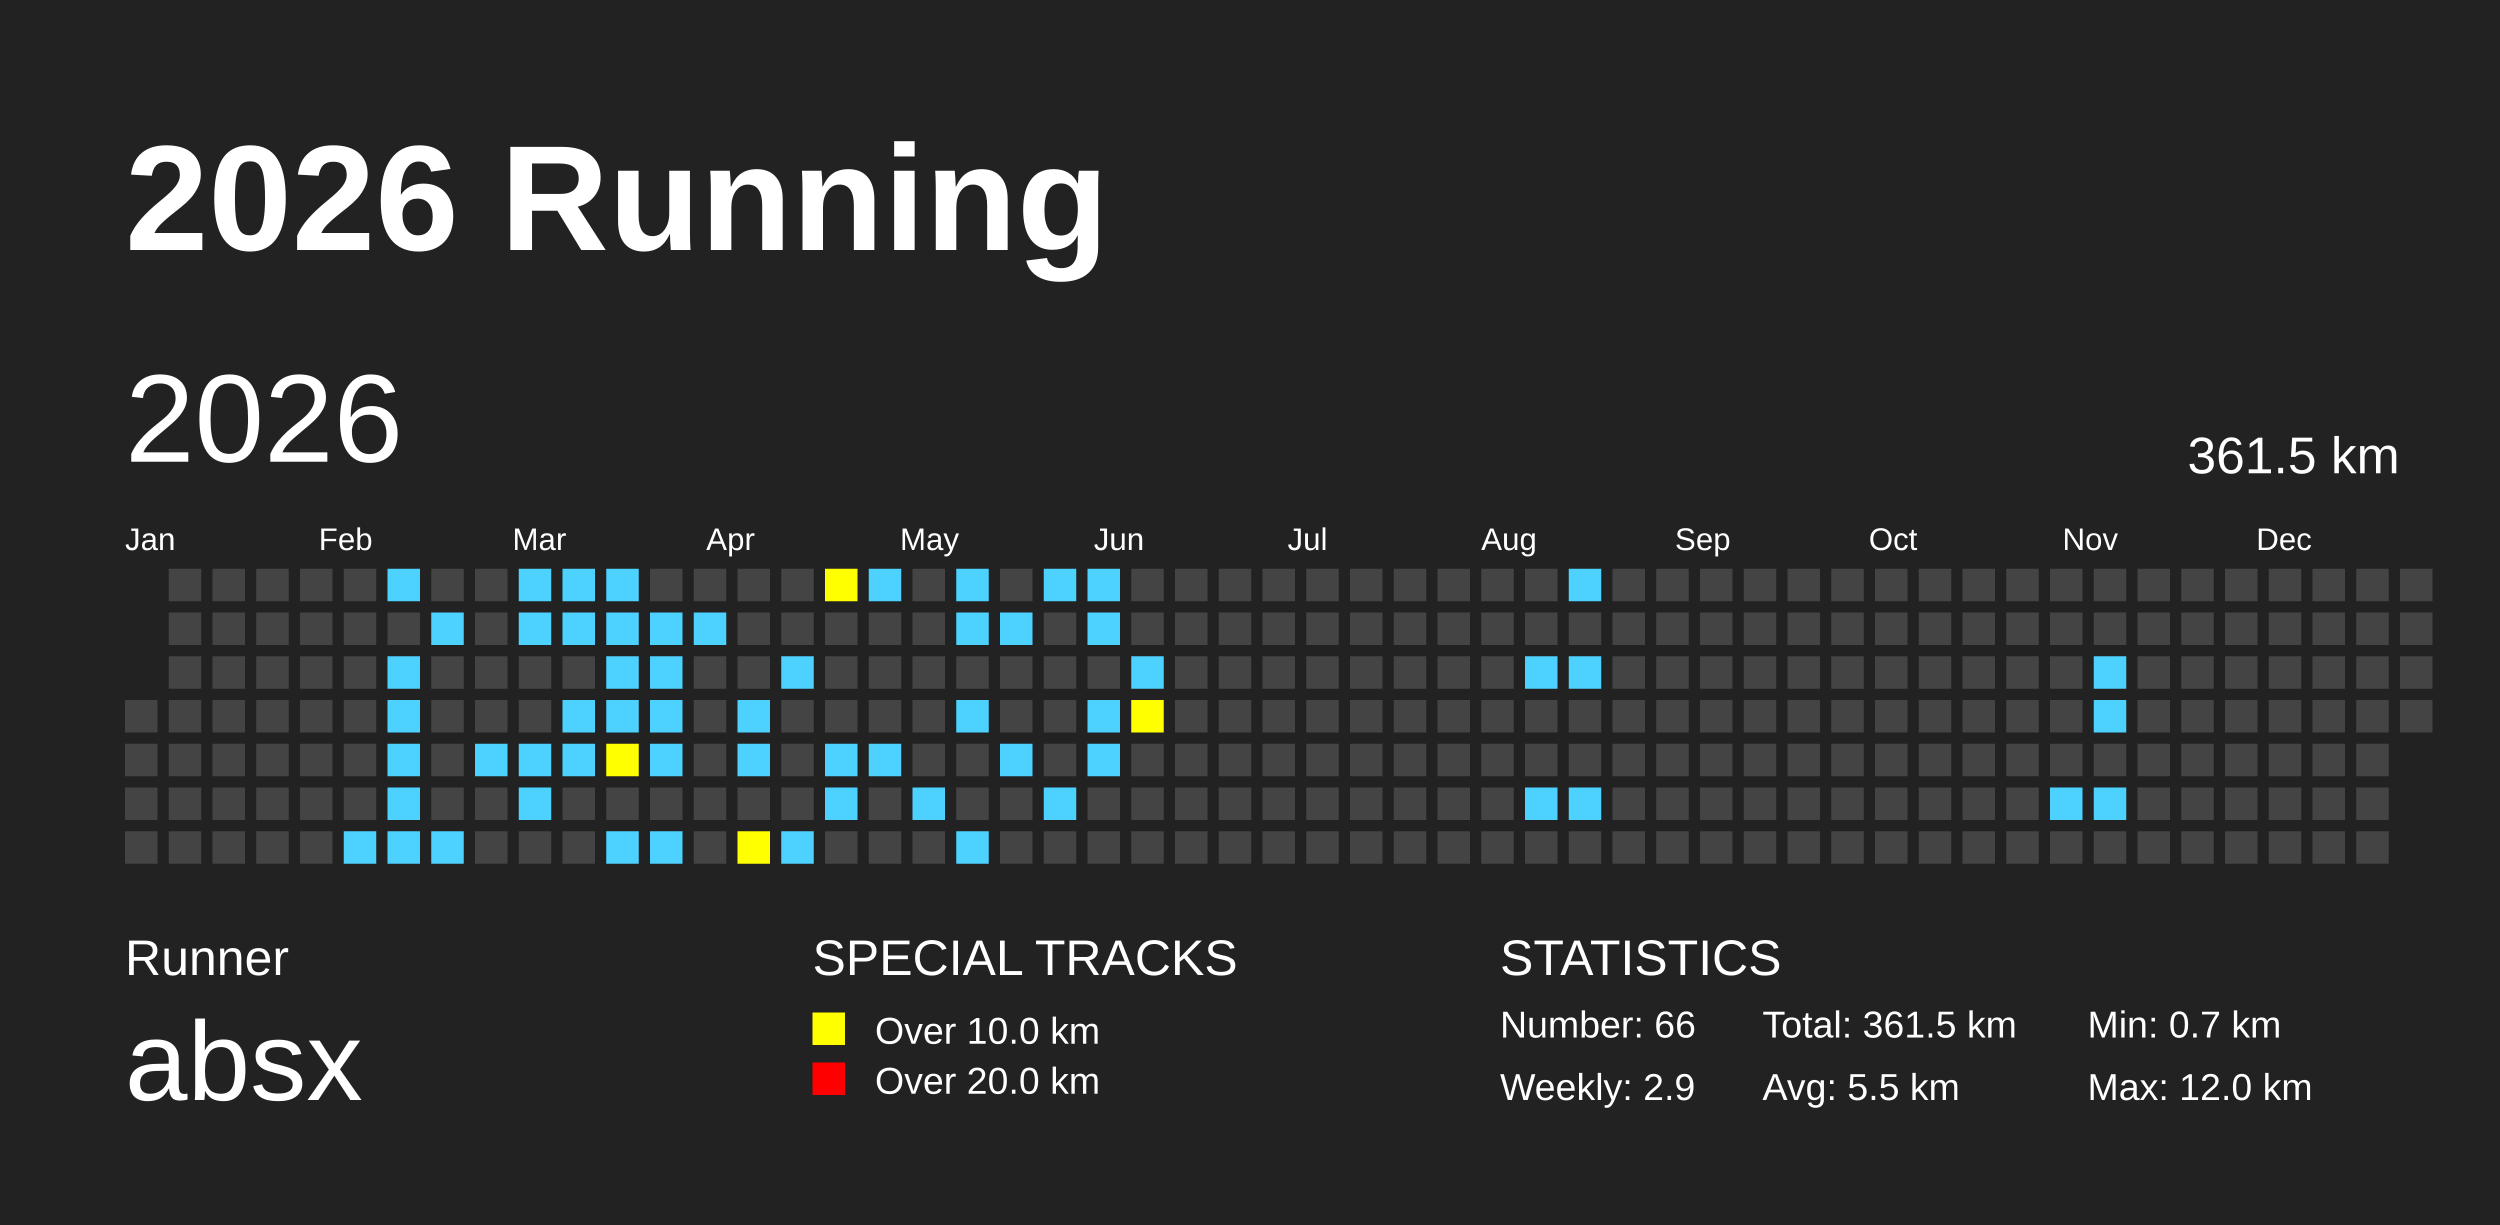
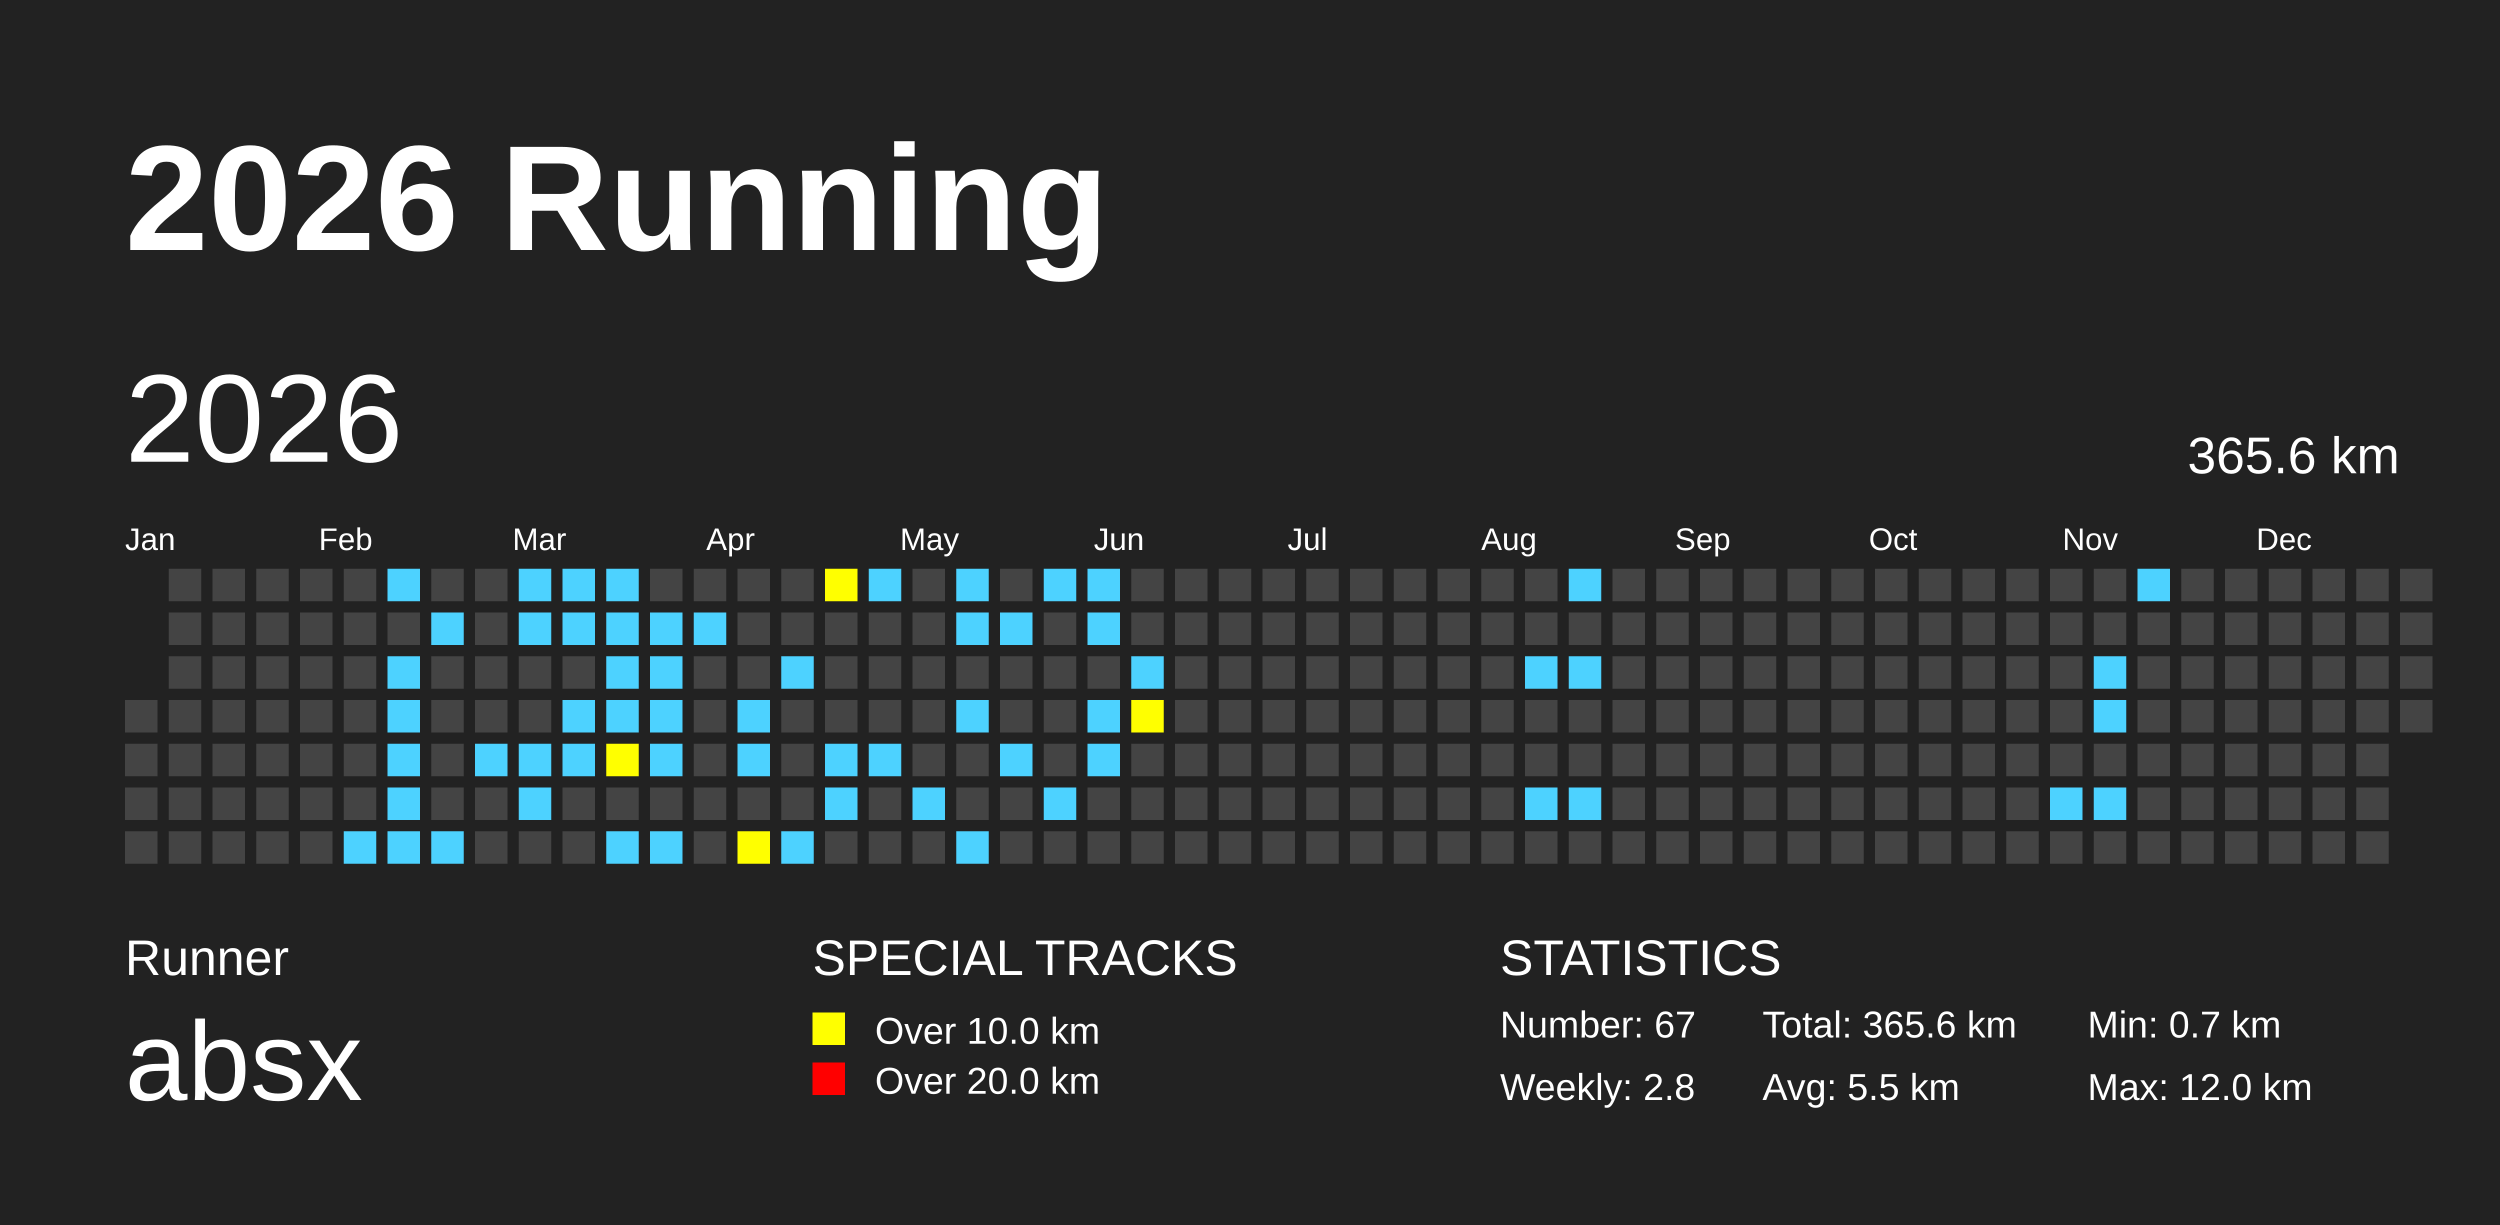
<svg xmlns="http://www.w3.org/2000/svg" baseProfile="full" height="98mm" version="1.1" viewBox="0,0,200,98" width="200mm">
  <defs />
  <rect fill="#222222" height="98" width="200" x="0" y="0" />
  <text fill="#FFFFFF" style="font-size:12px; font-family:Arial; font-weight:bold;" x="10" y="20">2026 Running</text>
  <text fill="#FFFFFF" style="font-size:4px; font-family:Arial" x="10" y="78">Runner</text>
  <text fill="#FFFFFF" style="font-size:9px; font-family:Arial" x="10" y="88">absx</text>
  <text fill="#FFFFFF" style="font-size:4px; font-family:Arial" x="65" y="78">SPECIAL TRACKS</text>
  <rect fill="yellow" height="2.6" width="2.6" x="65" y="81" />
  <text fill="#FFFFFF" style="font-size:3px; font-family:Arial" x="70" y="83.5">Over 10.0 km</text>
  <rect fill="red" height="2.6" width="2.6" x="65" y="85" />
  <text fill="#FFFFFF" style="font-size:3px; font-family:Arial" x="70" y="87.5">Over 20.0 km</text>
  <text fill="#FFFFFF" style="font-size:4px; font-family:Arial" x="120" y="78">STATISTICS</text>
-   <text fill="#FFFFFF" style="font-size:3px; font-family:Arial" x="120" y="83">Number: 66</text>
-   <text fill="#FFFFFF" style="font-size:3px; font-family:Arial" x="120" y="88">Weekly: 2.9</text>
-   <text fill="#FFFFFF" style="font-size:3px; font-family:Arial" x="141" y="83">Total: 361.5 km</text>
+   <text fill="#FFFFFF" style="font-size:3px; font-family:Arial" x="120" y="83">Number: 67</text>
+   <text fill="#FFFFFF" style="font-size:3px; font-family:Arial" x="120" y="88">Weekly: 2.8</text>
+   <text fill="#FFFFFF" style="font-size:3px; font-family:Arial" x="141" y="83">Total: 365.6 km</text>
  <text fill="#FFFFFF" style="font-size:3px; font-family:Arial" x="141" y="88">Avg: 5.5 km</text>
  <text fill="#FFFFFF" style="font-size:3px; font-family:Arial" x="167" y="83">Min: 0.7 km</text>
  <text fill="#FFFFFF" style="font-size:3px; font-family:Arial" x="167" y="88">Max: 12.0 km</text>
  <text dominant-baseline="hanging" fill="#FFFFFF" style="font-size:10.0px; font-family:Arial;" x="10" y="30">2026</text>
-   <text dominant-baseline="hanging" fill="#FFFFFF" style="font-size:4.125px; font-family:Arial;" x="175" y="35">361.5 km</text>
+   <text dominant-baseline="hanging" fill="#FFFFFF" style="font-size:4.125px; font-family:Arial;" x="175" y="35">365.6 km</text>
  <text fill="#FFFFFF" style="font-size:2.5px; font-family:Arial" x="10.0" y="44">Jan</text>
  <text fill="#FFFFFF" style="font-size:2.5px; font-family:Arial" x="25.5" y="44">Feb</text>
  <text fill="#FFFFFF" style="font-size:2.5px; font-family:Arial" x="41.0" y="44">Mar</text>
  <text fill="#FFFFFF" style="font-size:2.5px; font-family:Arial" x="56.5" y="44">Apr</text>
  <text fill="#FFFFFF" style="font-size:2.5px; font-family:Arial" x="72.0" y="44">May</text>
  <text fill="#FFFFFF" style="font-size:2.5px; font-family:Arial" x="87.5" y="44">Jun</text>
  <text fill="#FFFFFF" style="font-size:2.5px; font-family:Arial" x="103.0" y="44">Jul</text>
  <text fill="#FFFFFF" style="font-size:2.5px; font-family:Arial" x="118.5" y="44">Aug</text>
  <text fill="#FFFFFF" style="font-size:2.5px; font-family:Arial" x="134.0" y="44">Sep</text>
  <text fill="#FFFFFF" style="font-size:2.5px; font-family:Arial" x="149.5" y="44">Oct</text>
  <text fill="#FFFFFF" style="font-size:2.5px; font-family:Arial" x="165.0" y="44">Nov</text>
  <text fill="#FFFFFF" style="font-size:2.5px; font-family:Arial" x="180.5" y="44">Dec</text>
  <rect fill="#444444" height="2.6" width="2.6" x="10.0" y="56.0" />
  <rect fill="#444444" height="2.6" width="2.6" x="10.0" y="59.5" />
  <rect fill="#444444" height="2.6" width="2.6" x="10.0" y="63.0" />
  <rect fill="#444444" height="2.6" width="2.6" x="10.0" y="66.5" />
  <rect fill="#444444" height="2.6" width="2.6" x="13.5" y="45.5" />
  <rect fill="#444444" height="2.6" width="2.6" x="13.5" y="49.0" />
  <rect fill="#444444" height="2.6" width="2.6" x="13.5" y="52.5" />
  <rect fill="#444444" height="2.6" width="2.6" x="13.5" y="56.0" />
  <rect fill="#444444" height="2.6" width="2.6" x="13.5" y="59.5" />
  <rect fill="#444444" height="2.6" width="2.6" x="13.5" y="63.0" />
  <rect fill="#444444" height="2.6" width="2.6" x="13.5" y="66.5" />
  <rect fill="#444444" height="2.6" width="2.6" x="17.0" y="45.5" />
  <rect fill="#444444" height="2.6" width="2.6" x="17.0" y="49.0" />
  <rect fill="#444444" height="2.6" width="2.6" x="17.0" y="52.5" />
  <rect fill="#444444" height="2.6" width="2.6" x="17.0" y="56.0" />
  <rect fill="#444444" height="2.6" width="2.6" x="17.0" y="59.5" />
  <rect fill="#444444" height="2.6" width="2.6" x="17.0" y="63.0" />
  <rect fill="#444444" height="2.6" width="2.6" x="17.0" y="66.5" />
  <rect fill="#444444" height="2.6" width="2.6" x="20.5" y="45.5" />
  <rect fill="#444444" height="2.6" width="2.6" x="20.5" y="49.0" />
  <rect fill="#444444" height="2.6" width="2.6" x="20.5" y="52.5" />
  <rect fill="#444444" height="2.6" width="2.6" x="20.5" y="56.0" />
  <rect fill="#444444" height="2.6" width="2.6" x="20.5" y="59.5" />
  <rect fill="#444444" height="2.6" width="2.6" x="20.5" y="63.0" />
  <rect fill="#444444" height="2.6" width="2.6" x="20.5" y="66.5" />
  <rect fill="#444444" height="2.6" width="2.6" x="24.0" y="45.5" />
  <rect fill="#444444" height="2.6" width="2.6" x="24.0" y="49.0" />
  <rect fill="#444444" height="2.6" width="2.6" x="24.0" y="52.5" />
  <rect fill="#444444" height="2.6" width="2.6" x="24.0" y="56.0" />
  <rect fill="#444444" height="2.6" width="2.6" x="24.0" y="59.5" />
  <rect fill="#444444" height="2.6" width="2.6" x="24.0" y="63.0" />
  <rect fill="#444444" height="2.6" width="2.6" x="24.0" y="66.5" />
  <rect fill="#444444" height="2.6" width="2.6" x="27.5" y="45.5" />
  <rect fill="#444444" height="2.6" width="2.6" x="27.5" y="49.0" />
  <rect fill="#444444" height="2.6" width="2.6" x="27.5" y="52.5" />
  <rect fill="#444444" height="2.6" width="2.6" x="27.5" y="56.0" />
  <rect fill="#444444" height="2.6" width="2.6" x="27.5" y="59.5" />
  <rect fill="#444444" height="2.6" width="2.6" x="27.5" y="63.0" />
  <rect fill="#4DD2FF" height="2.6" width="2.6" x="27.5" y="66.5" />
  <rect fill="#4DD2FF" height="2.6" width="2.6" x="31.0" y="45.5" />
  <rect fill="#444444" height="2.6" width="2.6" x="31.0" y="49.0" />
  <rect fill="#4DD2FF" height="2.6" width="2.6" x="31.0" y="52.5" />
  <rect fill="#4DD2FF" height="2.6" width="2.6" x="31.0" y="56.0" />
  <rect fill="#4DD2FF" height="2.6" width="2.6" x="31.0" y="59.5" />
  <rect fill="#4DD2FF" height="2.6" width="2.6" x="31.0" y="63.0" />
  <rect fill="#4DD2FF" height="2.6" width="2.6" x="31.0" y="66.5" />
  <rect fill="#444444" height="2.6" width="2.6" x="34.5" y="45.5" />
  <rect fill="#4DD2FF" height="2.6" width="2.6" x="34.5" y="49.0" />
  <rect fill="#444444" height="2.6" width="2.6" x="34.5" y="52.5" />
  <rect fill="#444444" height="2.6" width="2.6" x="34.5" y="56.0" />
  <rect fill="#444444" height="2.6" width="2.6" x="34.5" y="59.5" />
  <rect fill="#444444" height="2.6" width="2.6" x="34.5" y="63.0" />
  <rect fill="#4DD2FF" height="2.6" width="2.6" x="34.5" y="66.5" />
  <rect fill="#444444" height="2.6" width="2.6" x="38.0" y="45.5" />
  <rect fill="#444444" height="2.6" width="2.6" x="38.0" y="49.0" />
  <rect fill="#444444" height="2.6" width="2.6" x="38.0" y="52.5" />
  <rect fill="#444444" height="2.6" width="2.6" x="38.0" y="56.0" />
  <rect fill="#4DD2FF" height="2.6" width="2.6" x="38.0" y="59.5" />
  <rect fill="#444444" height="2.6" width="2.6" x="38.0" y="63.0" />
  <rect fill="#444444" height="2.6" width="2.6" x="38.0" y="66.5" />
  <rect fill="#4DD2FF" height="2.6" width="2.6" x="41.5" y="45.5" />
  <rect fill="#4DD2FF" height="2.6" width="2.6" x="41.5" y="49.0" />
  <rect fill="#444444" height="2.6" width="2.6" x="41.5" y="52.5" />
  <rect fill="#444444" height="2.6" width="2.6" x="41.5" y="56.0" />
  <rect fill="#4DD2FF" height="2.6" width="2.6" x="41.5" y="59.5" />
  <rect fill="#4DD2FF" height="2.6" width="2.6" x="41.5" y="63.0" />
  <rect fill="#444444" height="2.6" width="2.6" x="41.5" y="66.5" />
  <rect fill="#4DD2FF" height="2.6" width="2.6" x="45.0" y="45.5" />
  <rect fill="#4DD2FF" height="2.6" width="2.6" x="45.0" y="49.0" />
  <rect fill="#444444" height="2.6" width="2.6" x="45.0" y="52.5" />
  <rect fill="#4DD2FF" height="2.6" width="2.6" x="45.0" y="56.0" />
  <rect fill="#4DD2FF" height="2.6" width="2.6" x="45.0" y="59.5" />
  <rect fill="#444444" height="2.6" width="2.6" x="45.0" y="63.0" />
  <rect fill="#444444" height="2.6" width="2.6" x="45.0" y="66.5" />
  <rect fill="#4DD2FF" height="2.6" width="2.6" x="48.5" y="45.5" />
  <rect fill="#4DD2FF" height="2.6" width="2.6" x="48.5" y="49.0" />
  <rect fill="#4DD2FF" height="2.6" width="2.6" x="48.5" y="52.5" />
  <rect fill="#4DD2FF" height="2.6" width="2.6" x="48.5" y="56.0" />
  <rect fill="yellow" height="2.6" width="2.6" x="48.5" y="59.5" />
  <rect fill="#444444" height="2.6" width="2.6" x="48.5" y="63.0" />
  <rect fill="#4DD2FF" height="2.6" width="2.6" x="48.5" y="66.5" />
  <rect fill="#444444" height="2.6" width="2.6" x="52.0" y="45.5" />
  <rect fill="#4DD2FF" height="2.6" width="2.6" x="52.0" y="49.0" />
  <rect fill="#4DD2FF" height="2.6" width="2.6" x="52.0" y="52.5" />
  <rect fill="#4DD2FF" height="2.6" width="2.6" x="52.0" y="56.0" />
  <rect fill="#4DD2FF" height="2.6" width="2.6" x="52.0" y="59.5" />
  <rect fill="#444444" height="2.6" width="2.6" x="52.0" y="63.0" />
  <rect fill="#4DD2FF" height="2.6" width="2.6" x="52.0" y="66.5" />
  <rect fill="#444444" height="2.6" width="2.6" x="55.5" y="45.5" />
  <rect fill="#4DD2FF" height="2.6" width="2.6" x="55.5" y="49.0" />
  <rect fill="#444444" height="2.6" width="2.6" x="55.5" y="52.5" />
  <rect fill="#444444" height="2.6" width="2.6" x="55.5" y="56.0" />
  <rect fill="#444444" height="2.6" width="2.6" x="55.5" y="59.5" />
  <rect fill="#444444" height="2.6" width="2.6" x="55.5" y="63.0" />
  <rect fill="#444444" height="2.6" width="2.6" x="55.5" y="66.5" />
  <rect fill="#444444" height="2.6" width="2.6" x="59.0" y="45.5" />
  <rect fill="#444444" height="2.6" width="2.6" x="59.0" y="49.0" />
  <rect fill="#444444" height="2.6" width="2.6" x="59.0" y="52.5" />
  <rect fill="#4DD2FF" height="2.6" width="2.6" x="59.0" y="56.0" />
  <rect fill="#4DD2FF" height="2.6" width="2.6" x="59.0" y="59.5" />
  <rect fill="#444444" height="2.6" width="2.6" x="59.0" y="63.0" />
  <rect fill="yellow" height="2.6" width="2.6" x="59.0" y="66.5" />
  <rect fill="#444444" height="2.6" width="2.6" x="62.5" y="45.5" />
  <rect fill="#444444" height="2.6" width="2.6" x="62.5" y="49.0" />
  <rect fill="#4DD2FF" height="2.6" width="2.6" x="62.5" y="52.5" />
  <rect fill="#444444" height="2.6" width="2.6" x="62.5" y="56.0" />
  <rect fill="#444444" height="2.6" width="2.6" x="62.5" y="59.5" />
  <rect fill="#444444" height="2.6" width="2.6" x="62.5" y="63.0" />
  <rect fill="#4DD2FF" height="2.6" width="2.6" x="62.5" y="66.5" />
  <rect fill="yellow" height="2.6" width="2.6" x="66.0" y="45.5" />
  <rect fill="#444444" height="2.6" width="2.6" x="66.0" y="49.0" />
  <rect fill="#444444" height="2.6" width="2.6" x="66.0" y="52.5" />
  <rect fill="#444444" height="2.6" width="2.6" x="66.0" y="56.0" />
  <rect fill="#4DD2FF" height="2.6" width="2.6" x="66.0" y="59.5" />
  <rect fill="#4DD2FF" height="2.6" width="2.6" x="66.0" y="63.0" />
  <rect fill="#444444" height="2.6" width="2.6" x="66.0" y="66.5" />
  <rect fill="#4DD2FF" height="2.6" width="2.6" x="69.5" y="45.5" />
  <rect fill="#444444" height="2.6" width="2.6" x="69.5" y="49.0" />
  <rect fill="#444444" height="2.6" width="2.6" x="69.5" y="52.5" />
  <rect fill="#444444" height="2.6" width="2.6" x="69.5" y="56.0" />
  <rect fill="#4DD2FF" height="2.6" width="2.6" x="69.5" y="59.5" />
  <rect fill="#444444" height="2.6" width="2.6" x="69.5" y="63.0" />
  <rect fill="#444444" height="2.6" width="2.6" x="69.5" y="66.5" />
  <rect fill="#444444" height="2.6" width="2.6" x="73.0" y="45.5" />
  <rect fill="#444444" height="2.6" width="2.6" x="73.0" y="49.0" />
  <rect fill="#444444" height="2.6" width="2.6" x="73.0" y="52.5" />
  <rect fill="#444444" height="2.6" width="2.6" x="73.0" y="56.0" />
  <rect fill="#444444" height="2.6" width="2.6" x="73.0" y="59.5" />
  <rect fill="#4DD2FF" height="2.6" width="2.6" x="73.0" y="63.0" />
  <rect fill="#444444" height="2.6" width="2.6" x="73.0" y="66.5" />
  <rect fill="#4DD2FF" height="2.6" width="2.6" x="76.5" y="45.5" />
  <rect fill="#4DD2FF" height="2.6" width="2.6" x="76.5" y="49.0" />
  <rect fill="#444444" height="2.6" width="2.6" x="76.5" y="52.5" />
  <rect fill="#4DD2FF" height="2.6" width="2.6" x="76.5" y="56.0" />
  <rect fill="#444444" height="2.6" width="2.6" x="76.5" y="59.5" />
  <rect fill="#444444" height="2.6" width="2.6" x="76.5" y="63.0" />
  <rect fill="#4DD2FF" height="2.6" width="2.6" x="76.5" y="66.5" />
  <rect fill="#444444" height="2.6" width="2.6" x="80.0" y="45.5" />
  <rect fill="#4DD2FF" height="2.6" width="2.6" x="80.0" y="49.0" />
  <rect fill="#444444" height="2.6" width="2.6" x="80.0" y="52.5" />
  <rect fill="#444444" height="2.6" width="2.6" x="80.0" y="56.0" />
  <rect fill="#4DD2FF" height="2.6" width="2.6" x="80.0" y="59.5" />
  <rect fill="#444444" height="2.6" width="2.6" x="80.0" y="63.0" />
  <rect fill="#444444" height="2.6" width="2.6" x="80.0" y="66.5" />
  <rect fill="#4DD2FF" height="2.6" width="2.6" x="83.5" y="45.5" />
  <rect fill="#444444" height="2.6" width="2.6" x="83.5" y="49.0" />
  <rect fill="#444444" height="2.6" width="2.6" x="83.5" y="52.5" />
  <rect fill="#444444" height="2.6" width="2.6" x="83.5" y="56.0" />
  <rect fill="#444444" height="2.6" width="2.6" x="83.5" y="59.5" />
  <rect fill="#4DD2FF" height="2.6" width="2.6" x="83.5" y="63.0" />
  <rect fill="#444444" height="2.6" width="2.6" x="83.5" y="66.5" />
  <rect fill="#4DD2FF" height="2.6" width="2.6" x="87.0" y="45.5" />
  <rect fill="#4DD2FF" height="2.6" width="2.6" x="87.0" y="49.0" />
  <rect fill="#444444" height="2.6" width="2.6" x="87.0" y="52.5" />
  <rect fill="#4DD2FF" height="2.6" width="2.6" x="87.0" y="56.0" />
  <rect fill="#4DD2FF" height="2.6" width="2.6" x="87.0" y="59.5" />
  <rect fill="#444444" height="2.6" width="2.6" x="87.0" y="63.0" />
  <rect fill="#444444" height="2.6" width="2.6" x="87.0" y="66.5" />
  <rect fill="#444444" height="2.6" width="2.6" x="90.5" y="45.5" />
  <rect fill="#444444" height="2.6" width="2.6" x="90.5" y="49.0" />
  <rect fill="#4DD2FF" height="2.6" width="2.6" x="90.5" y="52.5" />
  <rect fill="yellow" height="2.6" width="2.6" x="90.5" y="56.0" />
  <rect fill="#444444" height="2.6" width="2.6" x="90.5" y="59.5" />
  <rect fill="#444444" height="2.6" width="2.6" x="90.5" y="63.0" />
  <rect fill="#444444" height="2.6" width="2.6" x="90.5" y="66.5" />
  <rect fill="#444444" height="2.6" width="2.6" x="94.0" y="45.5" />
  <rect fill="#444444" height="2.6" width="2.6" x="94.0" y="49.0" />
  <rect fill="#444444" height="2.6" width="2.6" x="94.0" y="52.5" />
  <rect fill="#444444" height="2.6" width="2.6" x="94.0" y="56.0" />
  <rect fill="#444444" height="2.6" width="2.6" x="94.0" y="59.5" />
  <rect fill="#444444" height="2.6" width="2.6" x="94.0" y="63.0" />
  <rect fill="#444444" height="2.6" width="2.6" x="94.0" y="66.5" />
  <rect fill="#444444" height="2.6" width="2.6" x="97.5" y="45.5" />
  <rect fill="#444444" height="2.6" width="2.6" x="97.5" y="49.0" />
  <rect fill="#444444" height="2.6" width="2.6" x="97.5" y="52.5" />
  <rect fill="#444444" height="2.6" width="2.6" x="97.5" y="56.0" />
  <rect fill="#444444" height="2.6" width="2.6" x="97.5" y="59.5" />
  <rect fill="#444444" height="2.6" width="2.6" x="97.5" y="63.0" />
  <rect fill="#444444" height="2.6" width="2.6" x="97.5" y="66.5" />
  <rect fill="#444444" height="2.6" width="2.6" x="101.0" y="45.5" />
  <rect fill="#444444" height="2.6" width="2.6" x="101.0" y="49.0" />
  <rect fill="#444444" height="2.6" width="2.6" x="101.0" y="52.5" />
  <rect fill="#444444" height="2.6" width="2.6" x="101.0" y="56.0" />
  <rect fill="#444444" height="2.6" width="2.6" x="101.0" y="59.5" />
  <rect fill="#444444" height="2.6" width="2.6" x="101.0" y="63.0" />
  <rect fill="#444444" height="2.6" width="2.6" x="101.0" y="66.5" />
  <rect fill="#444444" height="2.6" width="2.6" x="104.5" y="45.5" />
  <rect fill="#444444" height="2.6" width="2.6" x="104.5" y="49.0" />
  <rect fill="#444444" height="2.6" width="2.6" x="104.5" y="52.5" />
  <rect fill="#444444" height="2.6" width="2.6" x="104.5" y="56.0" />
  <rect fill="#444444" height="2.6" width="2.6" x="104.5" y="59.5" />
  <rect fill="#444444" height="2.6" width="2.6" x="104.5" y="63.0" />
  <rect fill="#444444" height="2.6" width="2.6" x="104.5" y="66.5" />
  <rect fill="#444444" height="2.6" width="2.6" x="108.0" y="45.5" />
  <rect fill="#444444" height="2.6" width="2.6" x="108.0" y="49.0" />
  <rect fill="#444444" height="2.6" width="2.6" x="108.0" y="52.5" />
  <rect fill="#444444" height="2.6" width="2.6" x="108.0" y="56.0" />
  <rect fill="#444444" height="2.6" width="2.6" x="108.0" y="59.5" />
  <rect fill="#444444" height="2.6" width="2.6" x="108.0" y="63.0" />
  <rect fill="#444444" height="2.6" width="2.6" x="108.0" y="66.5" />
  <rect fill="#444444" height="2.6" width="2.6" x="111.5" y="45.5" />
  <rect fill="#444444" height="2.6" width="2.6" x="111.5" y="49.0" />
  <rect fill="#444444" height="2.6" width="2.6" x="111.5" y="52.5" />
  <rect fill="#444444" height="2.6" width="2.6" x="111.5" y="56.0" />
  <rect fill="#444444" height="2.6" width="2.6" x="111.5" y="59.5" />
  <rect fill="#444444" height="2.6" width="2.6" x="111.5" y="63.0" />
  <rect fill="#444444" height="2.6" width="2.6" x="111.5" y="66.5" />
  <rect fill="#444444" height="2.6" width="2.6" x="115.0" y="45.5" />
  <rect fill="#444444" height="2.6" width="2.6" x="115.0" y="49.0" />
  <rect fill="#444444" height="2.6" width="2.6" x="115.0" y="52.5" />
  <rect fill="#444444" height="2.6" width="2.6" x="115.0" y="56.0" />
  <rect fill="#444444" height="2.6" width="2.6" x="115.0" y="59.5" />
  <rect fill="#444444" height="2.6" width="2.6" x="115.0" y="63.0" />
  <rect fill="#444444" height="2.6" width="2.6" x="115.0" y="66.5" />
  <rect fill="#444444" height="2.6" width="2.6" x="118.5" y="45.5" />
  <rect fill="#444444" height="2.6" width="2.6" x="118.5" y="49.0" />
  <rect fill="#444444" height="2.6" width="2.6" x="118.5" y="52.5" />
  <rect fill="#444444" height="2.6" width="2.6" x="118.5" y="56.0" />
  <rect fill="#444444" height="2.6" width="2.6" x="118.5" y="59.5" />
  <rect fill="#444444" height="2.6" width="2.6" x="118.5" y="63.0" />
  <rect fill="#444444" height="2.6" width="2.6" x="118.5" y="66.5" />
  <rect fill="#444444" height="2.6" width="2.6" x="122.0" y="45.5" />
  <rect fill="#444444" height="2.6" width="2.6" x="122.0" y="49.0" />
  <rect fill="#4DD2FF" height="2.6" width="2.6" x="122.0" y="52.5" />
  <rect fill="#444444" height="2.6" width="2.6" x="122.0" y="56.0" />
  <rect fill="#444444" height="2.6" width="2.6" x="122.0" y="59.5" />
  <rect fill="#4DD2FF" height="2.6" width="2.6" x="122.0" y="63.0" />
  <rect fill="#444444" height="2.6" width="2.6" x="122.0" y="66.5" />
  <rect fill="#4DD2FF" height="2.6" width="2.6" x="125.5" y="45.5" />
  <rect fill="#444444" height="2.6" width="2.6" x="125.5" y="49.0" />
  <rect fill="#4DD2FF" height="2.6" width="2.6" x="125.5" y="52.5" />
  <rect fill="#444444" height="2.6" width="2.6" x="125.5" y="56.0" />
  <rect fill="#444444" height="2.6" width="2.6" x="125.5" y="59.5" />
  <rect fill="#4DD2FF" height="2.6" width="2.6" x="125.5" y="63.0" />
  <rect fill="#444444" height="2.6" width="2.6" x="125.5" y="66.5" />
  <rect fill="#444444" height="2.6" width="2.6" x="129.0" y="45.5" />
  <rect fill="#444444" height="2.6" width="2.6" x="129.0" y="49.0" />
  <rect fill="#444444" height="2.6" width="2.6" x="129.0" y="52.5" />
  <rect fill="#444444" height="2.6" width="2.6" x="129.0" y="56.0" />
  <rect fill="#444444" height="2.6" width="2.6" x="129.0" y="59.5" />
  <rect fill="#444444" height="2.6" width="2.6" x="129.0" y="63.0" />
  <rect fill="#444444" height="2.6" width="2.6" x="129.0" y="66.5" />
  <rect fill="#444444" height="2.6" width="2.6" x="132.5" y="45.5" />
  <rect fill="#444444" height="2.6" width="2.6" x="132.5" y="49.0" />
  <rect fill="#444444" height="2.6" width="2.6" x="132.5" y="52.5" />
  <rect fill="#444444" height="2.6" width="2.6" x="132.5" y="56.0" />
  <rect fill="#444444" height="2.6" width="2.6" x="132.5" y="59.5" />
  <rect fill="#444444" height="2.6" width="2.6" x="132.5" y="63.0" />
  <rect fill="#444444" height="2.6" width="2.6" x="132.5" y="66.5" />
  <rect fill="#444444" height="2.6" width="2.6" x="136.0" y="45.5" />
  <rect fill="#444444" height="2.6" width="2.6" x="136.0" y="49.0" />
  <rect fill="#444444" height="2.6" width="2.6" x="136.0" y="52.5" />
  <rect fill="#444444" height="2.6" width="2.6" x="136.0" y="56.0" />
  <rect fill="#444444" height="2.6" width="2.6" x="136.0" y="59.5" />
  <rect fill="#444444" height="2.6" width="2.6" x="136.0" y="63.0" />
  <rect fill="#444444" height="2.6" width="2.6" x="136.0" y="66.5" />
  <rect fill="#444444" height="2.6" width="2.6" x="139.5" y="45.5" />
  <rect fill="#444444" height="2.6" width="2.6" x="139.5" y="49.0" />
  <rect fill="#444444" height="2.6" width="2.6" x="139.5" y="52.5" />
  <rect fill="#444444" height="2.6" width="2.6" x="139.5" y="56.0" />
  <rect fill="#444444" height="2.6" width="2.6" x="139.5" y="59.5" />
  <rect fill="#444444" height="2.6" width="2.6" x="139.5" y="63.0" />
  <rect fill="#444444" height="2.6" width="2.6" x="139.5" y="66.5" />
  <rect fill="#444444" height="2.6" width="2.6" x="143.0" y="45.5" />
  <rect fill="#444444" height="2.6" width="2.6" x="143.0" y="49.0" />
  <rect fill="#444444" height="2.6" width="2.6" x="143.0" y="52.5" />
  <rect fill="#444444" height="2.6" width="2.6" x="143.0" y="56.0" />
  <rect fill="#444444" height="2.6" width="2.6" x="143.0" y="59.5" />
  <rect fill="#444444" height="2.6" width="2.6" x="143.0" y="63.0" />
  <rect fill="#444444" height="2.6" width="2.6" x="143.0" y="66.5" />
  <rect fill="#444444" height="2.6" width="2.6" x="146.5" y="45.5" />
  <rect fill="#444444" height="2.6" width="2.6" x="146.5" y="49.0" />
  <rect fill="#444444" height="2.6" width="2.6" x="146.5" y="52.5" />
  <rect fill="#444444" height="2.6" width="2.6" x="146.5" y="56.0" />
  <rect fill="#444444" height="2.6" width="2.6" x="146.5" y="59.5" />
  <rect fill="#444444" height="2.6" width="2.6" x="146.5" y="63.0" />
  <rect fill="#444444" height="2.6" width="2.6" x="146.5" y="66.5" />
  <rect fill="#444444" height="2.6" width="2.6" x="150.0" y="45.5" />
  <rect fill="#444444" height="2.6" width="2.6" x="150.0" y="49.0" />
  <rect fill="#444444" height="2.6" width="2.6" x="150.0" y="52.5" />
  <rect fill="#444444" height="2.6" width="2.6" x="150.0" y="56.0" />
  <rect fill="#444444" height="2.6" width="2.6" x="150.0" y="59.5" />
  <rect fill="#444444" height="2.6" width="2.6" x="150.0" y="63.0" />
  <rect fill="#444444" height="2.6" width="2.6" x="150.0" y="66.5" />
  <rect fill="#444444" height="2.6" width="2.6" x="153.5" y="45.5" />
  <rect fill="#444444" height="2.6" width="2.6" x="153.5" y="49.0" />
  <rect fill="#444444" height="2.6" width="2.6" x="153.5" y="52.5" />
  <rect fill="#444444" height="2.6" width="2.6" x="153.5" y="56.0" />
  <rect fill="#444444" height="2.6" width="2.6" x="153.5" y="59.5" />
  <rect fill="#444444" height="2.6" width="2.6" x="153.5" y="63.0" />
  <rect fill="#444444" height="2.6" width="2.6" x="153.5" y="66.5" />
  <rect fill="#444444" height="2.6" width="2.6" x="157.0" y="45.5" />
  <rect fill="#444444" height="2.6" width="2.6" x="157.0" y="49.0" />
  <rect fill="#444444" height="2.6" width="2.6" x="157.0" y="52.5" />
  <rect fill="#444444" height="2.6" width="2.6" x="157.0" y="56.0" />
  <rect fill="#444444" height="2.6" width="2.6" x="157.0" y="59.5" />
  <rect fill="#444444" height="2.6" width="2.6" x="157.0" y="63.0" />
  <rect fill="#444444" height="2.6" width="2.6" x="157.0" y="66.5" />
  <rect fill="#444444" height="2.6" width="2.6" x="160.5" y="45.5" />
  <rect fill="#444444" height="2.6" width="2.6" x="160.5" y="49.0" />
  <rect fill="#444444" height="2.6" width="2.6" x="160.5" y="52.5" />
  <rect fill="#444444" height="2.6" width="2.6" x="160.5" y="56.0" />
  <rect fill="#444444" height="2.6" width="2.6" x="160.5" y="59.5" />
  <rect fill="#444444" height="2.6" width="2.6" x="160.5" y="63.0" />
  <rect fill="#444444" height="2.6" width="2.6" x="160.5" y="66.5" />
  <rect fill="#444444" height="2.6" width="2.6" x="164.0" y="45.5" />
  <rect fill="#444444" height="2.6" width="2.6" x="164.0" y="49.0" />
  <rect fill="#444444" height="2.6" width="2.6" x="164.0" y="52.5" />
  <rect fill="#444444" height="2.6" width="2.6" x="164.0" y="56.0" />
  <rect fill="#444444" height="2.6" width="2.6" x="164.0" y="59.5" />
  <rect fill="#4DD2FF" height="2.6" width="2.6" x="164.0" y="63.0" />
  <rect fill="#444444" height="2.6" width="2.6" x="164.0" y="66.5" />
  <rect fill="#444444" height="2.6" width="2.6" x="167.5" y="45.5" />
  <rect fill="#444444" height="2.6" width="2.6" x="167.5" y="49.0" />
  <rect fill="#4DD2FF" height="2.6" width="2.6" x="167.5" y="52.5" />
  <rect fill="#4DD2FF" height="2.6" width="2.6" x="167.5" y="56.0" />
  <rect fill="#444444" height="2.6" width="2.6" x="167.5" y="59.5" />
  <rect fill="#4DD2FF" height="2.6" width="2.6" x="167.5" y="63.0" />
  <rect fill="#444444" height="2.6" width="2.6" x="167.5" y="66.5" />
-   <rect fill="#444444" height="2.6" width="2.6" x="171.0" y="45.5" />
+   <rect fill="#4DD2FF" height="2.6" width="2.6" x="171.0" y="45.5" />
  <rect fill="#444444" height="2.6" width="2.6" x="171.0" y="49.0" />
  <rect fill="#444444" height="2.6" width="2.6" x="171.0" y="52.5" />
  <rect fill="#444444" height="2.6" width="2.6" x="171.0" y="56.0" />
  <rect fill="#444444" height="2.6" width="2.6" x="171.0" y="59.5" />
  <rect fill="#444444" height="2.6" width="2.6" x="171.0" y="63.0" />
  <rect fill="#444444" height="2.6" width="2.6" x="171.0" y="66.5" />
  <rect fill="#444444" height="2.6" width="2.6" x="174.5" y="45.5" />
  <rect fill="#444444" height="2.6" width="2.6" x="174.5" y="49.0" />
  <rect fill="#444444" height="2.6" width="2.6" x="174.5" y="52.5" />
  <rect fill="#444444" height="2.6" width="2.6" x="174.5" y="56.0" />
  <rect fill="#444444" height="2.6" width="2.6" x="174.5" y="59.5" />
  <rect fill="#444444" height="2.6" width="2.6" x="174.5" y="63.0" />
  <rect fill="#444444" height="2.6" width="2.6" x="174.5" y="66.5" />
  <rect fill="#444444" height="2.6" width="2.6" x="178.0" y="45.5" />
  <rect fill="#444444" height="2.6" width="2.6" x="178.0" y="49.0" />
  <rect fill="#444444" height="2.6" width="2.6" x="178.0" y="52.5" />
  <rect fill="#444444" height="2.6" width="2.6" x="178.0" y="56.0" />
  <rect fill="#444444" height="2.6" width="2.6" x="178.0" y="59.5" />
  <rect fill="#444444" height="2.6" width="2.6" x="178.0" y="63.0" />
  <rect fill="#444444" height="2.6" width="2.6" x="178.0" y="66.5" />
  <rect fill="#444444" height="2.6" width="2.6" x="181.5" y="45.5" />
  <rect fill="#444444" height="2.6" width="2.6" x="181.5" y="49.0" />
  <rect fill="#444444" height="2.6" width="2.6" x="181.5" y="52.5" />
  <rect fill="#444444" height="2.6" width="2.6" x="181.5" y="56.0" />
  <rect fill="#444444" height="2.6" width="2.6" x="181.5" y="59.5" />
  <rect fill="#444444" height="2.6" width="2.6" x="181.5" y="63.0" />
  <rect fill="#444444" height="2.6" width="2.6" x="181.5" y="66.5" />
  <rect fill="#444444" height="2.6" width="2.6" x="185.0" y="45.5" />
  <rect fill="#444444" height="2.6" width="2.6" x="185.0" y="49.0" />
  <rect fill="#444444" height="2.6" width="2.6" x="185.0" y="52.5" />
  <rect fill="#444444" height="2.6" width="2.6" x="185.0" y="56.0" />
  <rect fill="#444444" height="2.6" width="2.6" x="185.0" y="59.5" />
  <rect fill="#444444" height="2.6" width="2.6" x="185.0" y="63.0" />
  <rect fill="#444444" height="2.6" width="2.6" x="185.0" y="66.5" />
  <rect fill="#444444" height="2.6" width="2.6" x="188.5" y="45.5" />
  <rect fill="#444444" height="2.6" width="2.6" x="188.5" y="49.0" />
  <rect fill="#444444" height="2.6" width="2.6" x="188.5" y="52.5" />
  <rect fill="#444444" height="2.6" width="2.6" x="188.5" y="56.0" />
  <rect fill="#444444" height="2.6" width="2.6" x="188.5" y="59.5" />
  <rect fill="#444444" height="2.6" width="2.6" x="188.5" y="63.0" />
  <rect fill="#444444" height="2.6" width="2.6" x="188.5" y="66.5" />
  <rect fill="#444444" height="2.6" width="2.6" x="192.0" y="45.5" />
  <rect fill="#444444" height="2.6" width="2.6" x="192.0" y="49.0" />
  <rect fill="#444444" height="2.6" width="2.6" x="192.0" y="52.5" />
  <rect fill="#444444" height="2.6" width="2.6" x="192.0" y="56.0" />
</svg>
